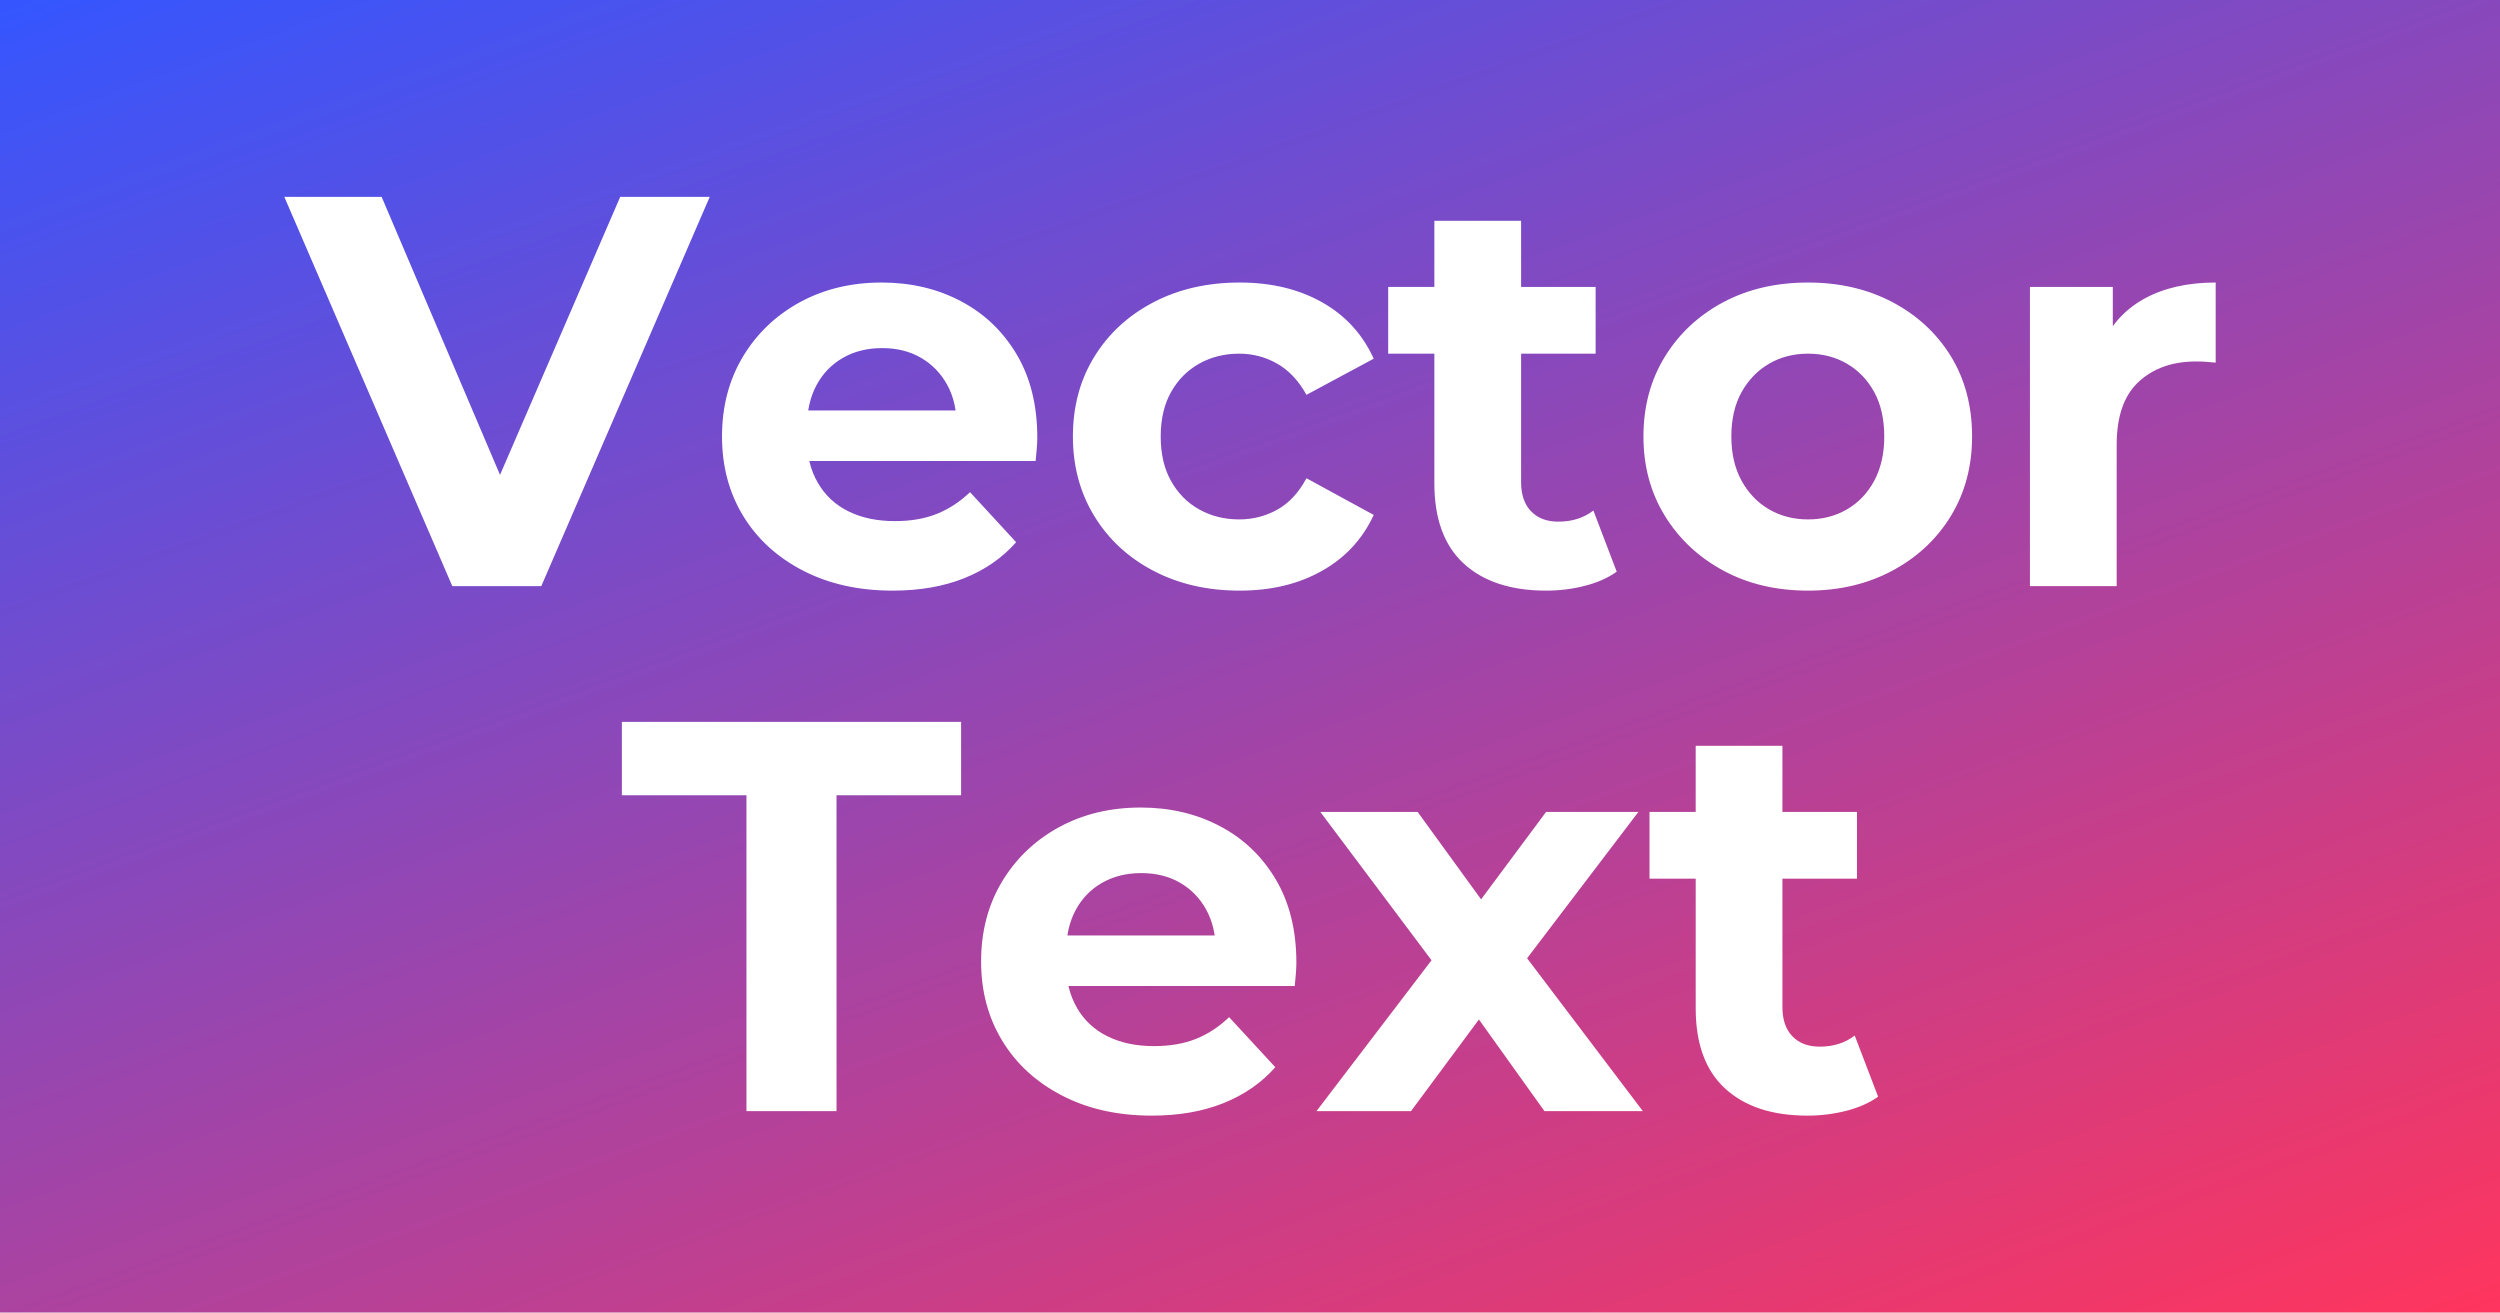
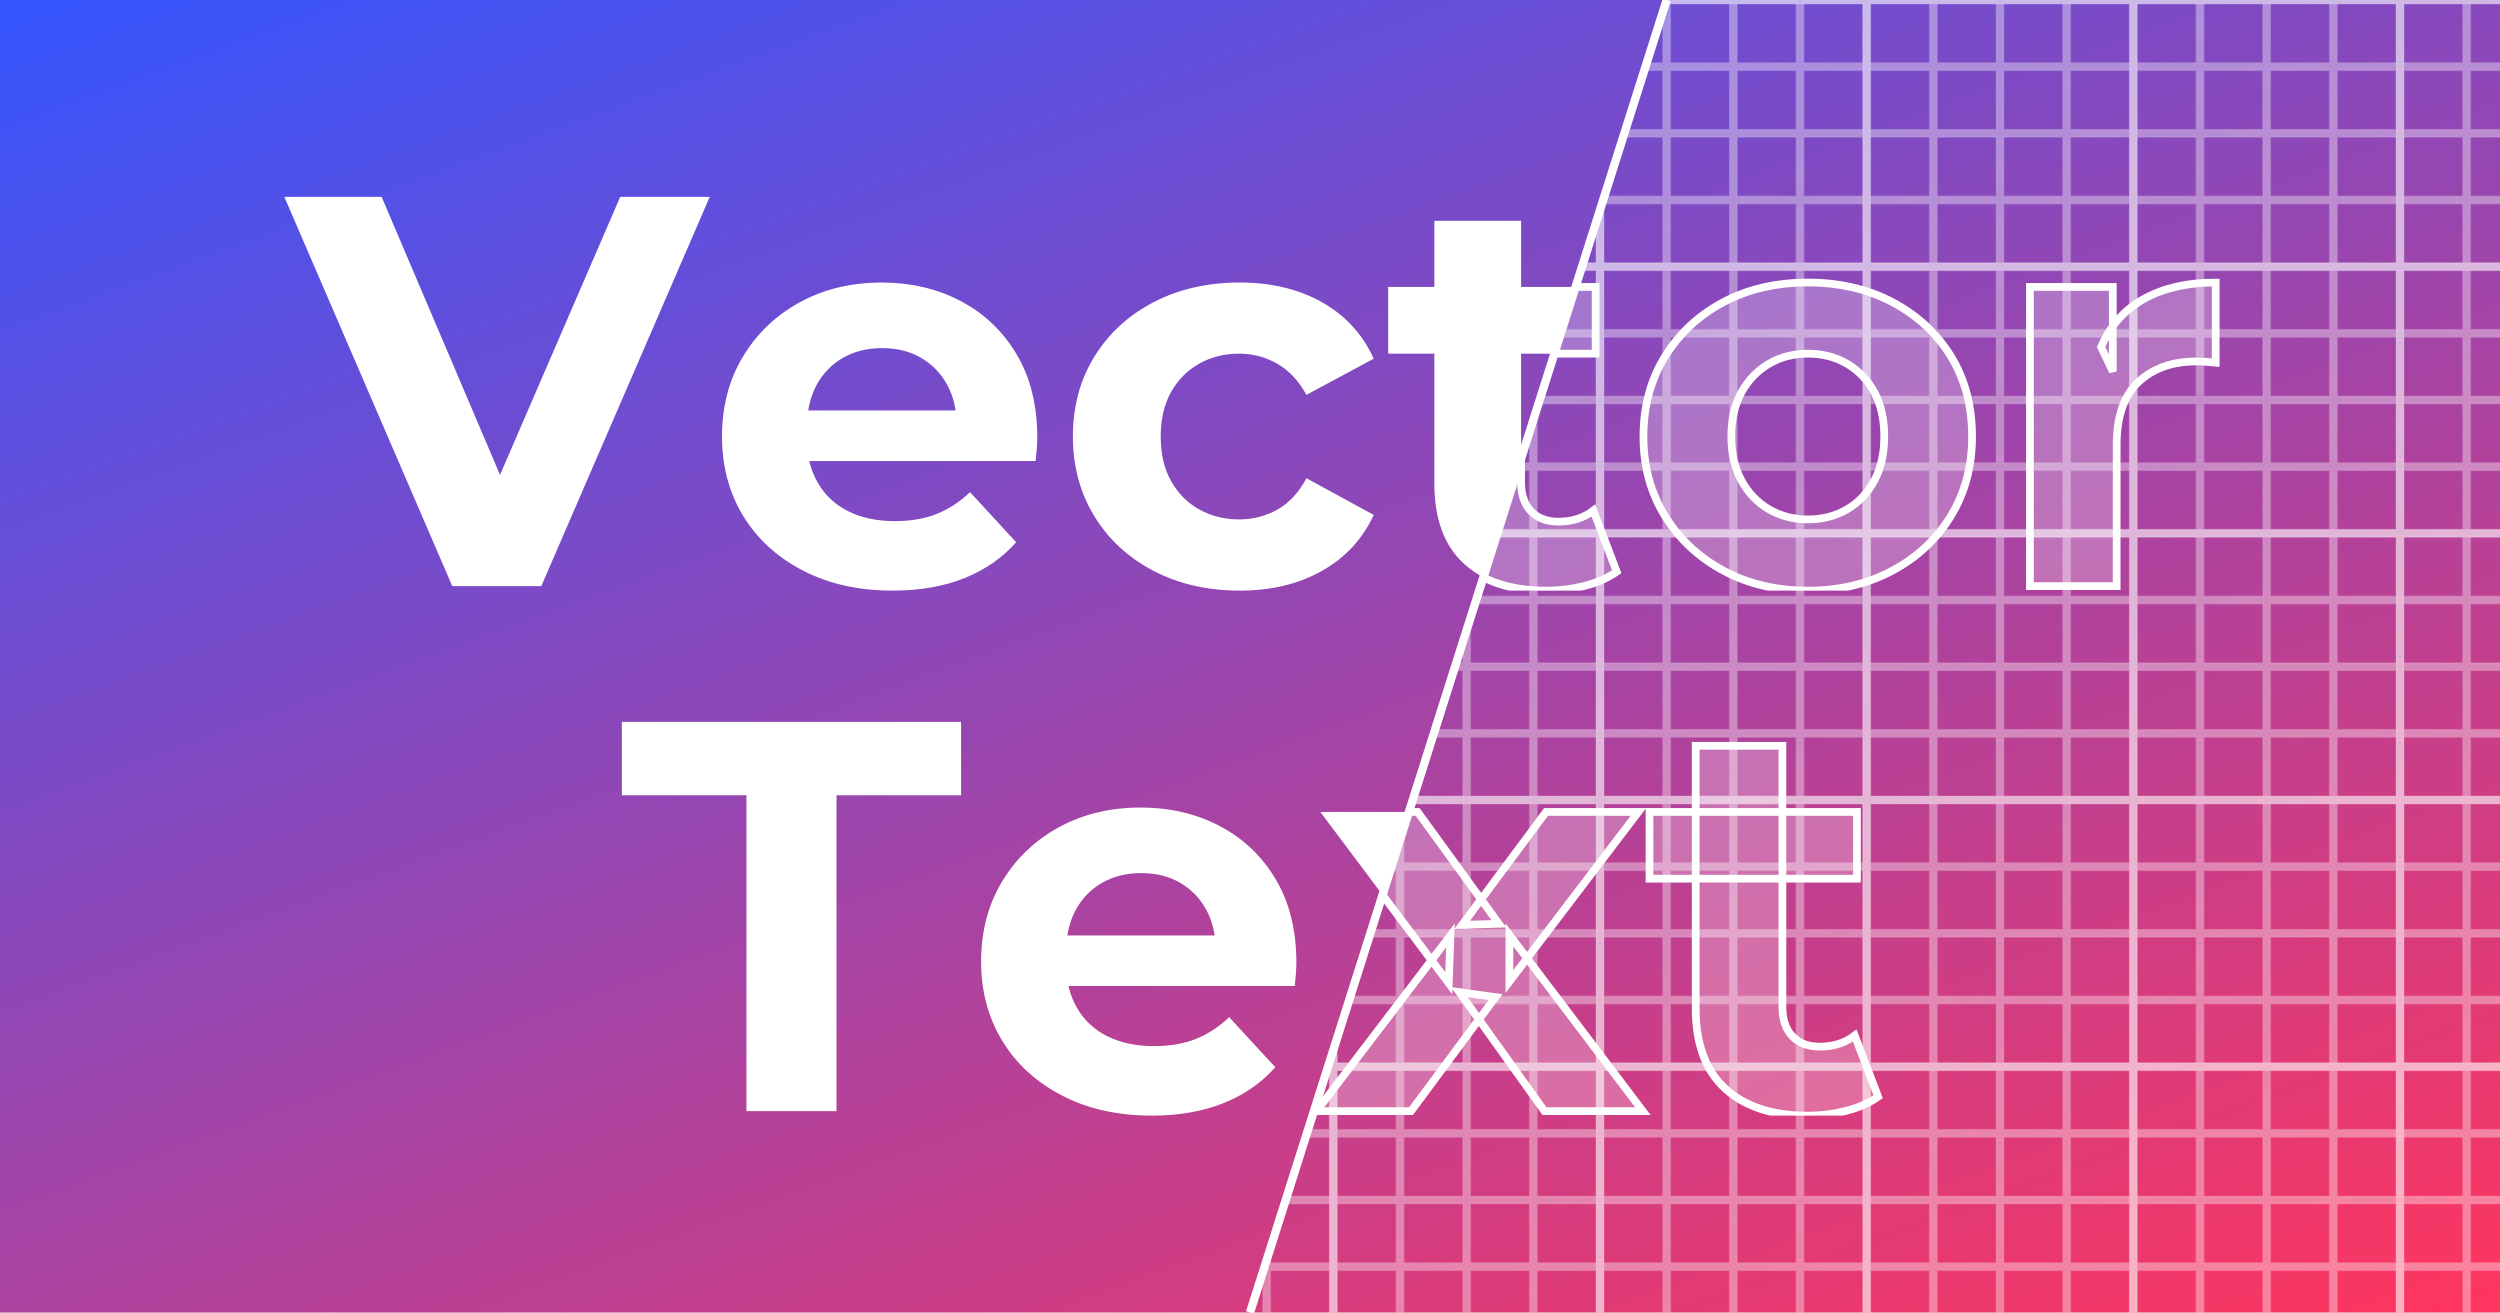
<svg xmlns="http://www.w3.org/2000/svg" width="1200" height="630" viewBox="0 0 1200 630">
  <defs>
    <linearGradient id="gradient" x1="10.06%" y1="-7.04%" x2="89.94%" y2="107.04%">
      <stop offset="0%" stop-color="#3456ff" />
      <stop offset="100%" stop-color="#ff355d" />
    </linearGradient>
+     <clipPath id="clip-1">
+       <path d="M800 0 L600 630 L0 630 L0 0 Z" />
+     </clipPath>
+     <clipPath id="clip-2">
+       <path d="M800 0 L600 630 L1200 630 L1200 0 Z" />
+     </clipPath>
+     <pattern id="subgrid" width="32" height="32" patternUnits="userSpaceOnUse">
+       <rect width="100%" height="100%" fill="none" stroke="#ffffff60" stroke-width="4" />
+     </pattern>
+     <pattern id="grid" width="128" height="128" patternUnits="userSpaceOnUse">
+       <rect width="100%" height="100%" fill="url(#subgrid)" stroke="#ffffff60" stroke-width="4" />
+     </pattern>
  </defs>
  <rect width="100%" height="100%" x="0" y="0" fill="url(#gradient)" />
-   <svg width="80%" height="30%" x="10%" y="15%" viewBox="-0.65 -50.4 250.06 50.98">
-     <path d="M32.62 0L21.1 0L-0.65-50.4L11.95-50.4L30.96-5.76L23.54-5.76L42.84-50.4L54.43-50.4L32.62 0ZM78.12 0.58L78.12 0.58Q71.5 0.58 66.49-2.02Q61.49-4.61 58.75-9.11Q56.02-13.61 56.02-19.37L56.02-19.37Q56.02-25.2 58.72-29.7Q61.42-34.2 66.1-36.76Q70.78-39.31 76.68-39.31L76.68-39.31Q82.37-39.31 86.94-36.9Q91.51-34.49 94.18-29.99Q96.84-25.49 96.84-19.22L96.84-19.22Q96.84-18.58 96.77-17.75Q96.7-16.92 96.62-16.2L96.62-16.2L65.16-16.2L65.16-22.75L90.72-22.75L86.4-20.81Q86.4-23.83 85.18-26.06Q83.95-28.3 81.79-29.56Q79.63-30.82 76.75-30.82L76.75-30.82Q73.87-30.82 71.68-29.56Q69.48-28.3 68.26-26.03Q67.03-23.76 67.03-20.66L67.03-20.66L67.03-18.94Q67.03-15.77 68.44-13.36Q69.84-10.94 72.4-9.68Q74.95-8.42 78.41-8.42L78.41-8.42Q81.5-8.42 83.84-9.36Q86.18-10.3 88.13-12.17L88.13-12.17L94.1-5.69Q91.44-2.66 87.41-1.04Q83.38 0.58 78.12 0.58ZM123.05 0.58L123.05 0.58Q116.78 0.58 111.89-1.98Q106.99-4.54 104.22-9.07Q101.45-13.61 101.45-19.37L101.45-19.37Q101.45-25.2 104.22-29.7Q106.99-34.2 111.89-36.76Q116.78-39.31 123.05-39.31L123.05-39.31Q129.17-39.31 133.7-36.76Q138.24-34.2 140.4-29.45L140.4-29.45L131.69-24.77Q130.18-27.5 127.91-28.8Q125.64-30.1 122.98-30.1L122.98-30.1Q120.1-30.1 117.79-28.8Q115.49-27.5 114.16-25.13Q112.82-22.75 112.82-19.37L112.82-19.37Q112.82-15.98 114.16-13.61Q115.49-11.23 117.79-9.94Q120.1-8.64 122.98-8.64L122.98-8.64Q125.64-8.64 127.91-9.9Q130.18-11.16 131.69-13.97L131.69-13.97L140.4-9.22Q138.24-4.54 133.7-1.98Q129.17 0.58 123.05 0.58ZM162.72 0.58L162.72 0.58Q155.88 0.58 152.06-2.92Q148.25-6.41 148.25-13.32L148.25-13.32L148.25-47.3L159.48-47.3L159.48-13.46Q159.48-11.02 160.78-9.68Q162.07-8.35 164.3-8.35L164.3-8.35Q166.97-8.35 168.84-9.79L168.84-9.79L171.86-1.87Q170.14-0.65 167.72-0.04Q165.31 0.58 162.72 0.58ZM169.13-30.1L142.27-30.1L142.27-38.74L169.13-38.74L169.13-30.1ZM196.63 0.58L196.63 0.58Q190.44 0.58 185.65-2.02Q180.86-4.61 178.09-9.11Q175.32-13.61 175.32-19.37L175.32-19.37Q175.32-25.2 178.09-29.7Q180.86-34.2 185.65-36.76Q190.44-39.31 196.63-39.31L196.63-39.31Q202.75-39.31 207.58-36.76Q212.4-34.2 215.14-29.74Q217.87-25.27 217.87-19.37L217.87-19.37Q217.87-13.61 215.14-9.11Q212.4-4.61 207.58-2.02Q202.75 0.58 196.63 0.58ZM196.63-8.64L196.63-8.64Q199.44-8.64 201.67-9.94Q203.9-11.23 205.2-13.64Q206.5-16.06 206.5-19.37L206.5-19.37Q206.5-22.75 205.2-25.13Q203.9-27.5 201.67-28.8Q199.44-30.1 196.63-30.1L196.63-30.1Q193.82-30.1 191.59-28.8Q189.36-27.5 188.03-25.13Q186.7-22.75 186.7-19.37L186.7-19.37Q186.7-16.06 188.03-13.64Q189.36-11.23 191.59-9.94Q193.82-8.64 196.63-8.64ZM236.59 0L225.36 0L225.36-38.74L236.09-38.74L236.09-27.79L234.58-30.96Q236.3-35.06 240.12-37.19Q243.94-39.31 249.41-39.31L249.41-39.31L249.41-28.94Q248.69-29.02 248.11-29.05Q247.54-29.09 246.89-29.09L246.89-29.09Q242.28-29.09 239.44-26.46Q236.59-23.83 236.59-18.29L236.59-18.29L236.59 0Z" fill="#fff" />
-   </svg>
-   <svg width="80%" height="30%" x="10%" y="55%" viewBox="0.29 -50.4 162.65 50.98">
-     <path d="M28.08 0L16.42 0L16.42-40.9L0.29-40.9L0.29-50.4L44.21-50.4L44.21-40.9L28.08-40.9L28.08 0ZM68.9 0.58L68.9 0.58Q62.28 0.58 57.28-2.02Q52.27-4.61 49.54-9.11Q46.8-13.61 46.8-19.37L46.8-19.37Q46.8-25.2 49.5-29.7Q52.2-34.2 56.88-36.76Q61.56-39.31 67.46-39.31L67.46-39.31Q73.15-39.31 77.72-36.9Q82.3-34.49 84.96-29.99Q87.62-25.49 87.62-19.22L87.62-19.22Q87.62-18.58 87.55-17.75Q87.48-16.92 87.41-16.2L87.41-16.2L55.94-16.2L55.94-22.75L81.5-22.75L77.18-20.81Q77.18-23.83 75.96-26.06Q74.74-28.3 72.58-29.56Q70.42-30.82 67.54-30.82L67.54-30.82Q64.66-30.82 62.46-29.56Q60.26-28.3 59.04-26.03Q57.82-23.76 57.82-20.66L57.82-20.66L57.82-18.94Q57.82-15.77 59.22-13.36Q60.62-10.94 63.18-9.68Q65.74-8.42 69.19-8.42L69.19-8.42Q72.29-8.42 74.63-9.36Q76.97-10.3 78.91-12.17L78.91-12.17L84.89-5.69Q82.22-2.66 78.19-1.04Q74.16 0.58 68.9 0.58ZM102.46 0L90.22 0L107.57-22.75L107.35-16.56L90.72-38.74L103.32-38.74L113.83-24.26L109.08-24.12L119.95-38.74L131.9-38.74L115.2-16.78L115.2-22.82L132.48 0L119.74 0L108.72-15.41L113.4-14.76L102.46 0ZM153.79 0.58L153.79 0.58Q146.95 0.58 143.14-2.92Q139.32-6.41 139.32-13.32L139.32-13.32L139.32-47.3L150.55-47.3L150.55-13.46Q150.55-11.02 151.85-9.68Q153.14-8.35 155.38-8.35L155.38-8.35Q158.04-8.35 159.91-9.79L159.91-9.79L162.94-1.87Q161.21-0.65 158.8-0.04Q156.38 0.58 153.79 0.58ZM160.2-30.1L133.34-30.1L133.34-38.74L160.2-38.74L160.2-30.1Z" fill="#fff" />
-   </svg>
+   <rect width="100%" height="100%" x="0" y="0" fill="url(#grid)" clip-path="url(#clip-2)" />
+   <line x1="800" x2="600" y1="0" y2="630" fill="none" stroke="#fff" stroke-width="4" />
+   <g clip-path="url(#clip-1)" fill="#fff">
+     <svg width="80%" height="30%" x="10%" y="15%" viewBox="-0.65 -50.4 250.06 50.98">
+       <path d="M32.62 0L21.1 0L-0.65-50.4L11.95-50.4L30.96-5.76L23.54-5.76L42.84-50.4L54.43-50.4L32.62 0ZM78.12 0.58L78.12 0.58Q71.5 0.58 66.49-2.02Q61.49-4.61 58.75-9.11Q56.02-13.61 56.02-19.37L56.02-19.37Q56.02-25.2 58.72-29.7Q61.42-34.2 66.1-36.76Q70.78-39.31 76.68-39.31L76.68-39.31Q82.37-39.31 86.94-36.9Q91.51-34.49 94.18-29.99Q96.84-25.49 96.84-19.22L96.84-19.22Q96.84-18.58 96.77-17.75Q96.7-16.92 96.62-16.2L96.62-16.2L65.16-16.2L65.16-22.75L90.72-22.75L86.4-20.81Q86.4-23.83 85.18-26.06Q83.95-28.3 81.79-29.56Q79.63-30.82 76.75-30.82L76.75-30.82Q73.87-30.82 71.68-29.56Q69.48-28.3 68.26-26.03Q67.03-23.76 67.03-20.66L67.03-20.66L67.03-18.94Q67.03-15.77 68.44-13.36Q69.84-10.94 72.4-9.68Q74.95-8.42 78.41-8.42L78.41-8.42Q81.5-8.42 83.84-9.36Q86.18-10.3 88.13-12.17L88.13-12.17L94.1-5.69Q91.44-2.66 87.41-1.04Q83.38 0.58 78.12 0.58ZM123.05 0.58L123.05 0.58Q116.78 0.58 111.89-1.98Q106.99-4.54 104.22-9.07Q101.45-13.61 101.45-19.37L101.45-19.37Q101.45-25.2 104.22-29.7Q106.99-34.2 111.89-36.76Q116.78-39.31 123.05-39.31L123.05-39.31Q129.17-39.31 133.7-36.76Q138.24-34.2 140.4-29.45L140.4-29.45L131.69-24.77Q130.18-27.5 127.91-28.8Q125.64-30.1 122.98-30.1L122.98-30.1Q120.1-30.1 117.79-28.8Q115.49-27.5 114.16-25.13Q112.82-22.75 112.82-19.37L112.82-19.37Q112.82-15.98 114.16-13.61Q115.49-11.23 117.79-9.94Q120.1-8.64 122.98-8.64L122.98-8.64Q125.64-8.64 127.91-9.9Q130.18-11.16 131.69-13.97L131.69-13.97L140.4-9.22Q138.24-4.54 133.7-1.98Q129.17 0.58 123.05 0.58ZM162.72 0.58L162.72 0.58Q155.88 0.58 152.06-2.92Q148.25-6.41 148.25-13.32L148.25-13.32L148.25-47.3L159.48-47.3L159.48-13.46Q159.48-11.02 160.78-9.68Q162.07-8.35 164.3-8.35L164.3-8.35Q166.97-8.35 168.84-9.79L168.84-9.79L171.86-1.87Q170.14-0.65 167.72-0.04Q165.31 0.58 162.72 0.58ZM169.13-30.1L142.27-30.1L142.27-38.74L169.13-38.74L169.13-30.1ZM196.63 0.58L196.63 0.58Q190.44 0.58 185.65-2.02Q180.86-4.61 178.09-9.11Q175.32-13.61 175.32-19.37L175.32-19.37Q175.32-25.2 178.09-29.7Q180.86-34.2 185.65-36.76Q190.44-39.31 196.63-39.31L196.63-39.31Q202.75-39.31 207.58-36.76Q212.4-34.2 215.14-29.74Q217.87-25.27 217.87-19.37L217.87-19.37Q217.87-13.61 215.14-9.11Q212.4-4.61 207.58-2.02Q202.75 0.58 196.63 0.58ZM196.63-8.64L196.63-8.64Q199.44-8.64 201.67-9.94Q203.9-11.23 205.2-13.64Q206.5-16.06 206.5-19.37L206.5-19.37Q206.5-22.75 205.2-25.13Q203.9-27.5 201.67-28.8Q199.44-30.1 196.63-30.1L196.63-30.1Q193.82-30.1 191.59-28.8Q189.36-27.5 188.03-25.13Q186.7-22.75 186.7-19.37L186.7-19.37Q186.7-16.06 188.03-13.64Q189.36-11.23 191.59-9.94Q193.82-8.64 196.63-8.64ZM236.59 0L225.36 0L225.36-38.74L236.09-38.74L236.09-27.79L234.58-30.96Q236.3-35.06 240.12-37.19Q243.94-39.31 249.41-39.31L249.41-39.31L249.41-28.94Q248.69-29.02 248.11-29.05Q247.54-29.09 246.89-29.09L246.89-29.09Q242.28-29.09 239.44-26.46Q236.59-23.83 236.59-18.29L236.59-18.29L236.59 0Z" />
+     </svg>
+     <svg width="80%" height="30%" x="10%" y="55%" viewBox="0.29 -50.4 162.65 50.98">
+       <path d="M28.08 0L16.42 0L16.42-40.9L0.29-40.9L0.29-50.4L44.21-50.4L44.21-40.9L28.08-40.9L28.08 0ZM68.9 0.58L68.9 0.58Q62.28 0.58 57.28-2.02Q52.27-4.61 49.54-9.11Q46.8-13.61 46.8-19.37L46.8-19.37Q46.8-25.2 49.5-29.7Q52.2-34.2 56.88-36.76Q61.56-39.31 67.46-39.31L67.46-39.31Q73.15-39.31 77.72-36.9Q82.3-34.49 84.96-29.99Q87.62-25.49 87.62-19.22L87.62-19.22Q87.62-18.58 87.55-17.75Q87.48-16.92 87.41-16.2L87.41-16.2L55.94-16.2L55.94-22.75L81.5-22.75L77.18-20.81Q77.18-23.83 75.96-26.06Q74.74-28.3 72.58-29.56Q70.42-30.82 67.54-30.82L67.54-30.82Q64.66-30.82 62.46-29.56Q60.26-28.3 59.04-26.03Q57.82-23.76 57.82-20.66L57.82-20.66L57.82-18.94Q57.82-15.77 59.22-13.36Q60.62-10.94 63.18-9.68Q65.74-8.42 69.19-8.42L69.19-8.42Q72.29-8.42 74.63-9.36Q76.97-10.3 78.91-12.17L78.91-12.17L84.89-5.69Q82.22-2.66 78.19-1.04Q74.16 0.58 68.9 0.58ZM102.46 0L90.22 0L107.57-22.75L107.35-16.56L90.72-38.74L103.32-38.74L113.83-24.26L109.08-24.12L119.95-38.74L131.9-38.74L115.2-16.78L115.2-22.82L132.48 0L119.74 0L108.72-15.41L113.4-14.76L102.46 0ZM153.79 0.58L153.79 0.58Q146.95 0.58 143.14-2.92Q139.32-6.41 139.32-13.32L139.32-13.32L139.32-47.3L150.55-47.3L150.55-13.46Q150.55-11.02 151.85-9.68Q153.14-8.35 155.38-8.35L155.38-8.35Q158.04-8.35 159.91-9.79L159.91-9.79L162.94-1.87Q161.21-0.65 158.8-0.04Q156.38 0.58 153.79 0.58ZM160.2-30.1L133.34-30.1L133.34-38.74L160.2-38.74L160.2-30.1Z" />
+     </svg>
+   </g>
+   <g clip-path="url(#clip-2)" fill="#ffffff40" stroke="#fff">
+     <svg width="80%" height="30%" x="10%" y="15%" viewBox="-0.65 -50.4 250.06 50.98">
+       <path d="M32.62 0L21.1 0L-0.65-50.4L11.95-50.4L30.96-5.76L23.54-5.76L42.84-50.4L54.43-50.4L32.62 0ZM78.12 0.58L78.12 0.58Q71.5 0.58 66.49-2.02Q61.49-4.61 58.75-9.11Q56.02-13.61 56.02-19.37L56.02-19.37Q56.02-25.2 58.72-29.7Q61.42-34.2 66.1-36.76Q70.78-39.31 76.68-39.31L76.68-39.31Q82.37-39.31 86.94-36.9Q91.51-34.49 94.18-29.99Q96.84-25.49 96.84-19.22L96.84-19.22Q96.84-18.58 96.77-17.75Q96.7-16.92 96.62-16.2L96.62-16.2L65.16-16.2L65.16-22.75L90.72-22.75L86.4-20.81Q86.4-23.83 85.18-26.06Q83.95-28.3 81.79-29.56Q79.63-30.82 76.75-30.82L76.75-30.82Q73.87-30.82 71.68-29.56Q69.48-28.3 68.26-26.03Q67.03-23.76 67.03-20.66L67.03-20.66L67.03-18.94Q67.03-15.77 68.44-13.36Q69.84-10.94 72.4-9.68Q74.95-8.42 78.41-8.42L78.41-8.42Q81.5-8.42 83.84-9.36Q86.18-10.3 88.13-12.17L88.13-12.17L94.1-5.69Q91.44-2.66 87.41-1.04Q83.38 0.58 78.12 0.58ZM123.05 0.58L123.05 0.58Q116.78 0.58 111.89-1.98Q106.99-4.54 104.22-9.07Q101.45-13.61 101.45-19.37L101.45-19.37Q101.45-25.2 104.22-29.7Q106.99-34.2 111.89-36.76Q116.78-39.31 123.05-39.31L123.05-39.31Q129.17-39.31 133.7-36.76Q138.24-34.2 140.4-29.45L140.4-29.45L131.69-24.77Q130.18-27.5 127.91-28.8Q125.64-30.1 122.98-30.1L122.98-30.1Q120.1-30.1 117.79-28.8Q115.49-27.5 114.16-25.13Q112.82-22.75 112.82-19.37L112.82-19.37Q112.82-15.98 114.16-13.61Q115.49-11.23 117.79-9.94Q120.1-8.64 122.98-8.64L122.98-8.64Q125.64-8.64 127.91-9.9Q130.18-11.16 131.69-13.97L131.69-13.97L140.4-9.22Q138.24-4.54 133.7-1.98Q129.17 0.58 123.05 0.58ZM162.72 0.58L162.72 0.58Q155.88 0.58 152.06-2.92Q148.25-6.41 148.25-13.32L148.25-13.32L148.25-47.3L159.48-47.3L159.48-13.46Q159.48-11.02 160.78-9.68Q162.07-8.35 164.3-8.35L164.3-8.35Q166.97-8.35 168.84-9.79L168.84-9.79L171.86-1.87Q170.14-0.65 167.72-0.04Q165.31 0.58 162.72 0.58ZM169.13-30.1L142.27-30.1L142.27-38.74L169.13-38.74L169.13-30.1ZM196.63 0.58L196.63 0.58Q190.44 0.58 185.65-2.02Q180.86-4.61 178.09-9.11Q175.32-13.61 175.32-19.37L175.32-19.37Q175.32-25.2 178.09-29.7Q180.86-34.2 185.65-36.76Q190.44-39.31 196.63-39.31L196.63-39.31Q202.75-39.31 207.58-36.76Q212.4-34.2 215.14-29.74Q217.87-25.27 217.87-19.37L217.87-19.37Q217.87-13.61 215.14-9.11Q212.4-4.61 207.58-2.02Q202.75 0.58 196.63 0.58ZM196.63-8.64L196.63-8.64Q199.44-8.64 201.67-9.94Q203.9-11.23 205.2-13.64Q206.5-16.06 206.5-19.37L206.5-19.37Q206.5-22.75 205.2-25.13Q203.9-27.5 201.67-28.8Q199.44-30.1 196.63-30.1L196.63-30.1Q193.82-30.1 191.59-28.8Q189.36-27.5 188.03-25.13Q186.7-22.75 186.7-19.37L186.7-19.37Q186.7-16.06 188.03-13.64Q189.36-11.23 191.59-9.94Q193.82-8.64 196.63-8.64ZM236.59 0L225.36 0L225.36-38.74L236.09-38.74L236.09-27.79L234.58-30.96Q236.3-35.06 240.12-37.19Q243.94-39.31 249.41-39.31L249.41-39.31L249.41-28.94Q248.69-29.02 248.11-29.05Q247.54-29.09 246.89-29.09L246.89-29.09Q242.28-29.09 239.44-26.46Q236.59-23.83 236.59-18.29L236.59-18.29L236.59 0Z" />
+     </svg>
+     <svg width="80%" height="30%" x="10%" y="55%" viewBox="0.29 -50.4 162.65 50.98">
+       <path d="M28.08 0L16.42 0L16.42-40.9L0.29-40.9L0.29-50.4L44.21-50.4L44.21-40.9L28.08-40.9L28.08 0ZM68.9 0.58L68.9 0.58Q62.28 0.58 57.28-2.02Q52.27-4.61 49.54-9.11Q46.8-13.61 46.8-19.37L46.8-19.37Q46.8-25.2 49.5-29.7Q52.2-34.2 56.88-36.76Q61.56-39.31 67.46-39.31L67.46-39.31Q73.15-39.31 77.72-36.9Q82.3-34.49 84.96-29.99Q87.62-25.49 87.62-19.22L87.62-19.22Q87.62-18.58 87.55-17.75Q87.48-16.92 87.41-16.2L87.41-16.2L55.94-16.2L55.94-22.75L81.5-22.75L77.18-20.81Q77.18-23.83 75.96-26.06Q74.74-28.3 72.58-29.56Q70.42-30.82 67.54-30.82L67.54-30.82Q64.66-30.82 62.46-29.56Q60.26-28.3 59.04-26.03Q57.82-23.76 57.82-20.66L57.82-20.66L57.82-18.94Q57.82-15.77 59.22-13.36Q60.62-10.94 63.18-9.68Q65.74-8.42 69.19-8.42L69.19-8.42Q72.29-8.42 74.63-9.36Q76.97-10.3 78.91-12.17L78.91-12.17L84.89-5.69Q82.22-2.66 78.19-1.04Q74.16 0.58 68.9 0.58ZM102.46 0L90.22 0L107.57-22.75L107.35-16.56L90.72-38.74L103.32-38.74L113.83-24.26L109.08-24.12L119.95-38.74L131.9-38.74L115.2-16.78L115.2-22.82L132.48 0L119.74 0L108.72-15.41L113.4-14.76L102.46 0ZM153.79 0.58L153.79 0.58Q146.95 0.58 143.14-2.92Q139.32-6.41 139.32-13.32L139.32-13.32L139.32-47.3L150.55-47.3L150.55-13.46Q150.55-11.02 151.85-9.68Q153.14-8.35 155.38-8.35L155.38-8.35Q158.04-8.35 159.91-9.79L159.91-9.79L162.94-1.87Q161.21-0.65 158.8-0.04Q156.38 0.58 153.79 0.58ZM160.2-30.1L133.34-30.1L133.34-38.74L160.2-38.74L160.2-30.1Z" />
+     </svg>
+   </g>
</svg>
